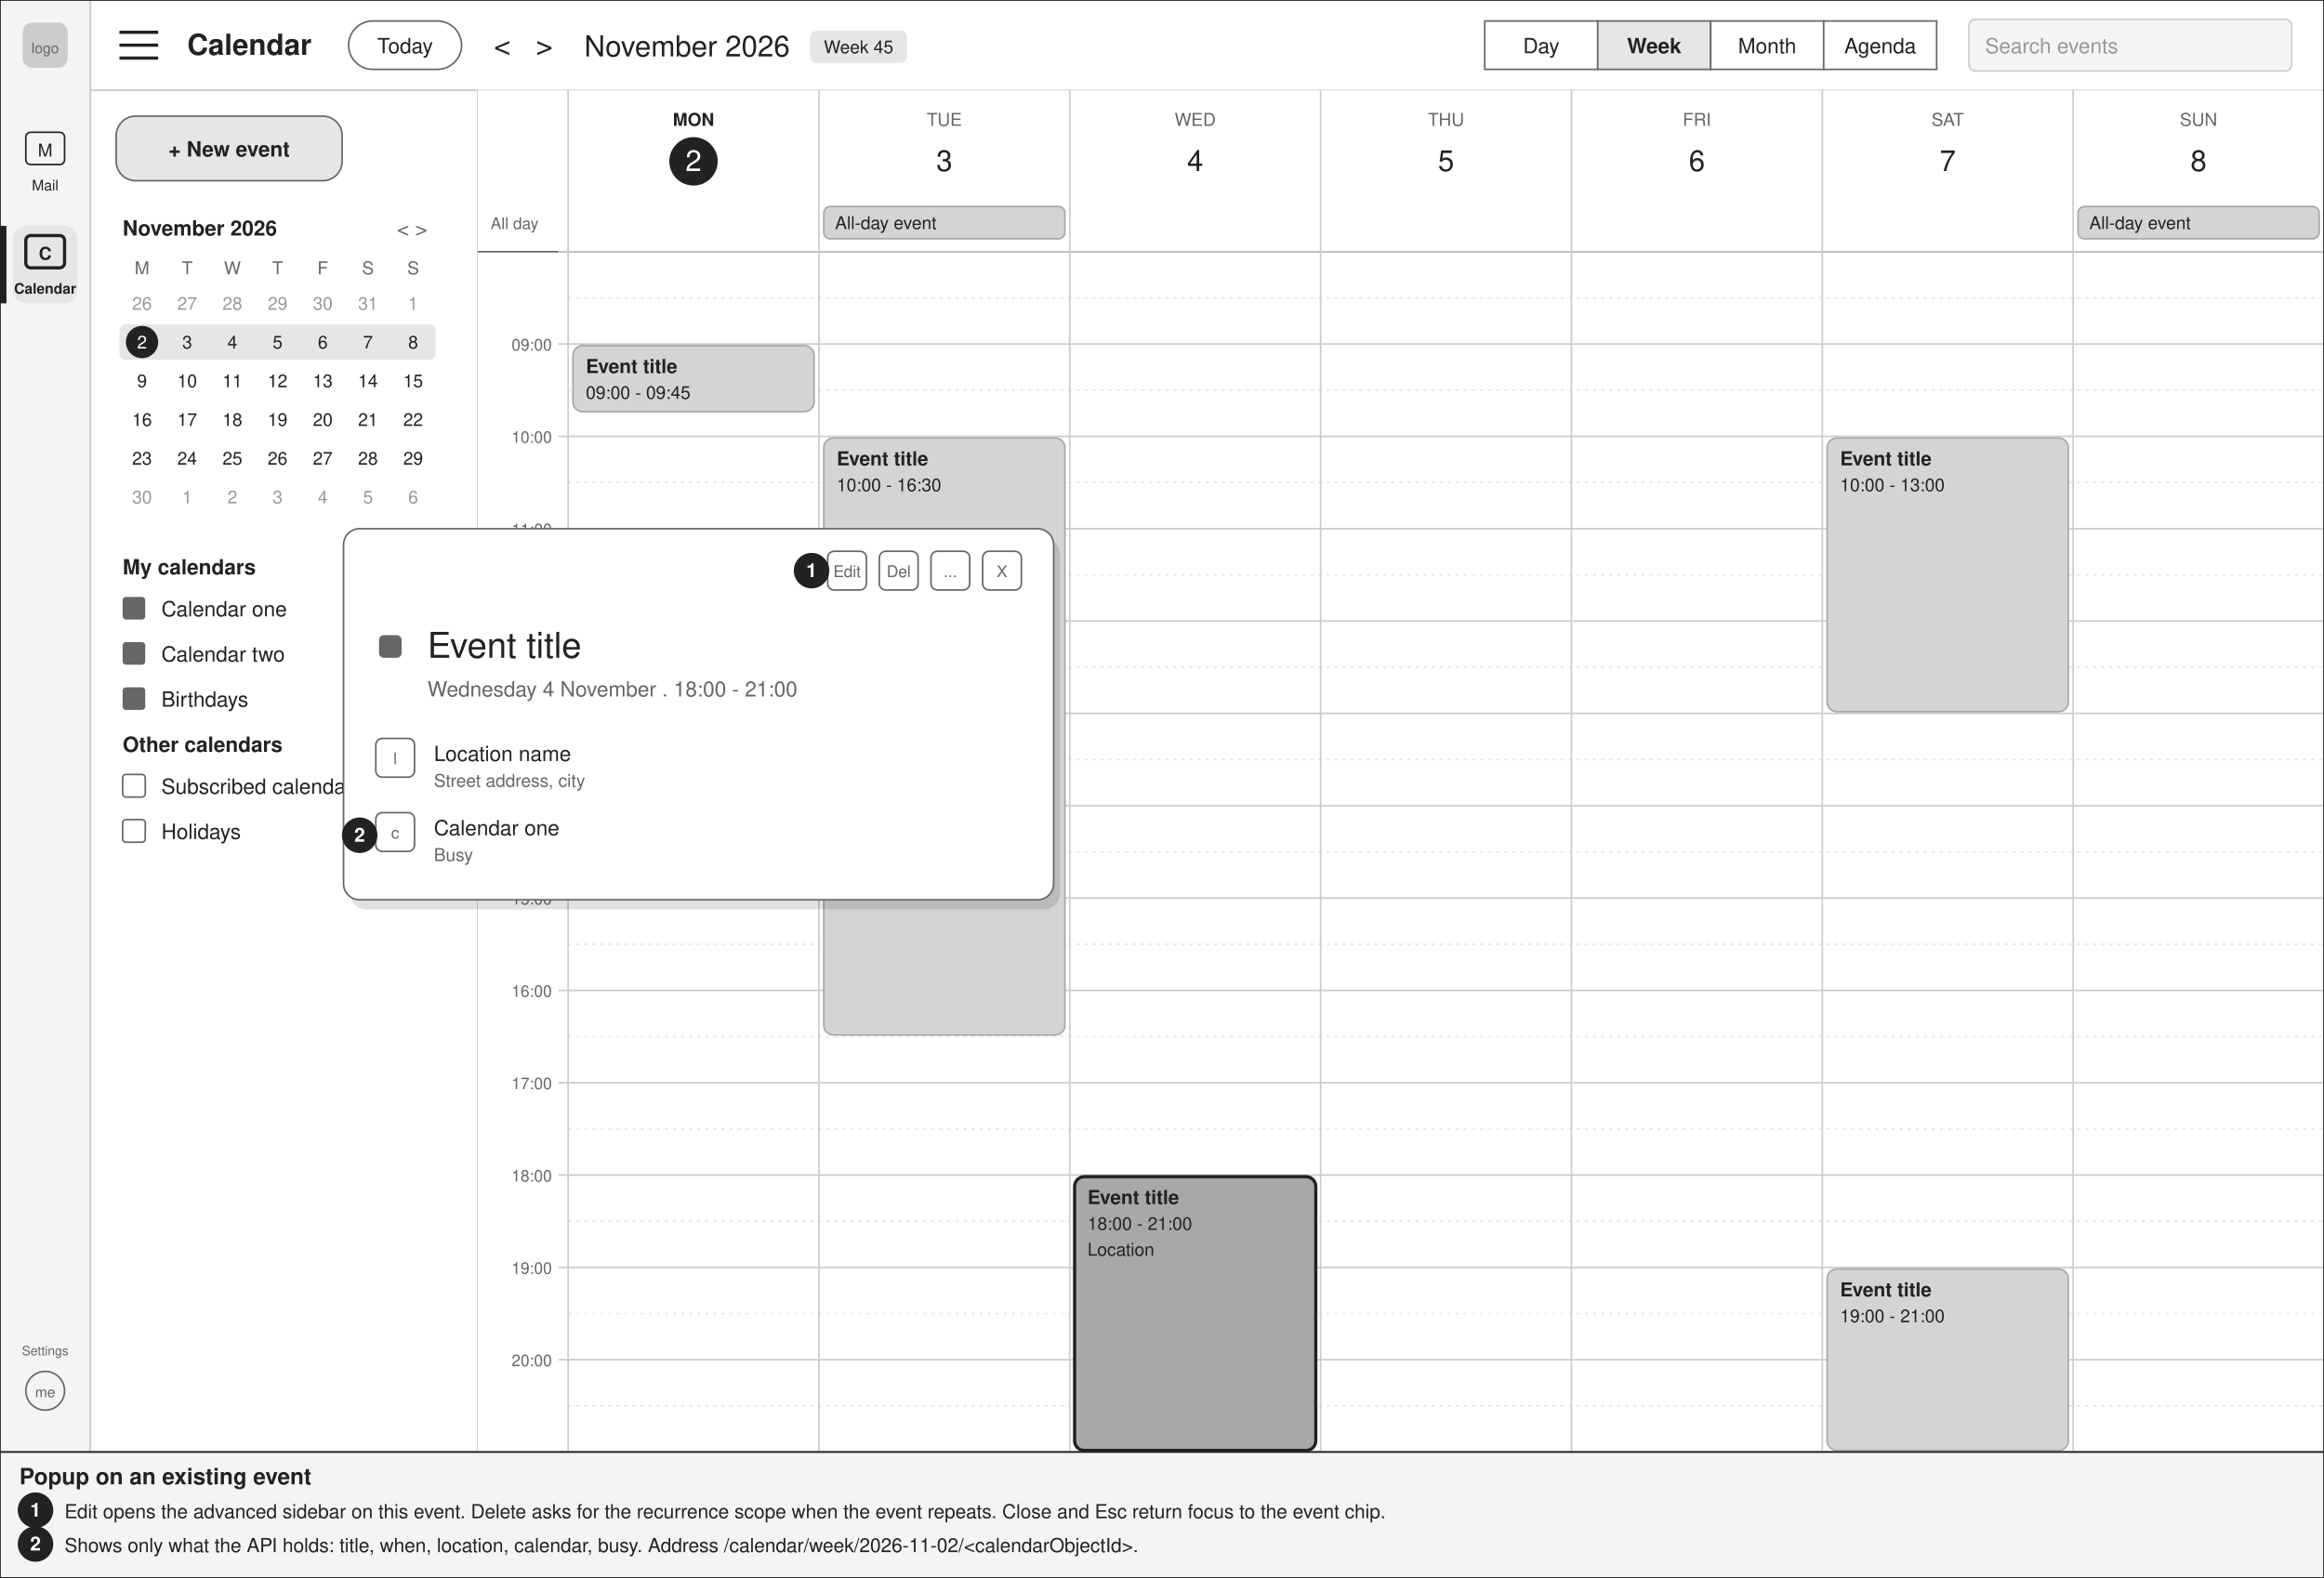
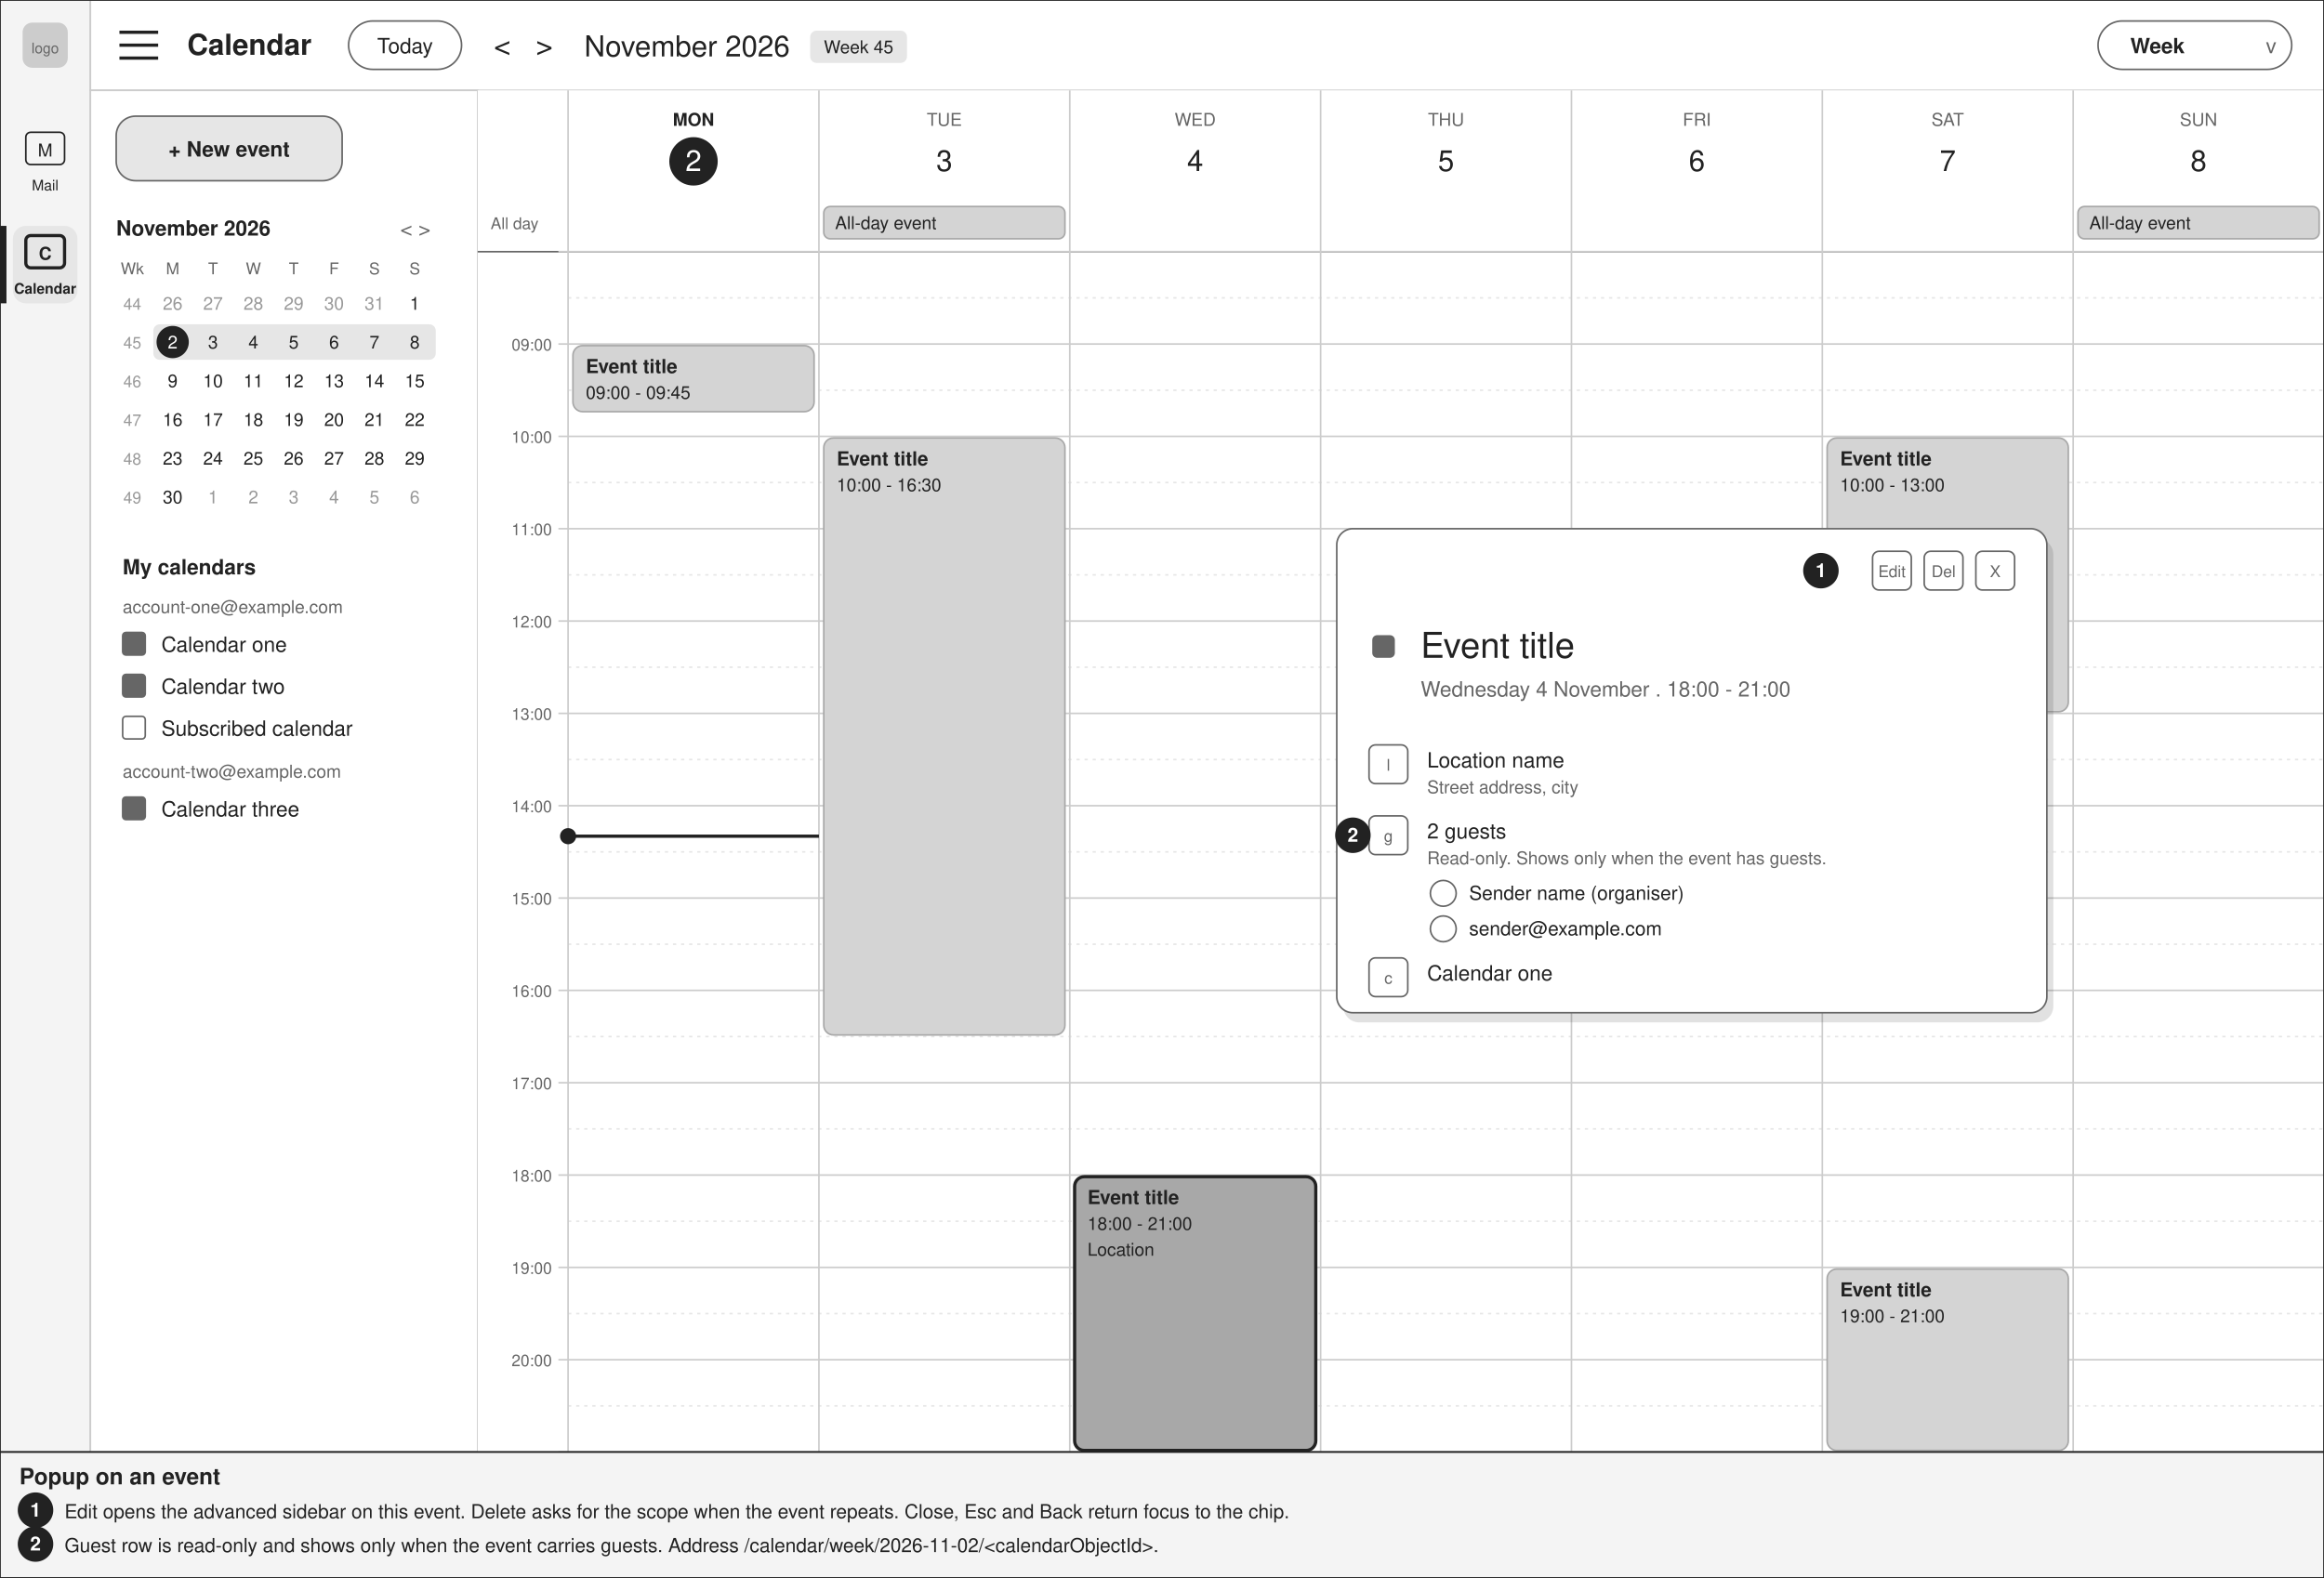
<svg xmlns="http://www.w3.org/2000/svg" width="1440" height="978" viewBox="0 0 1440 978">
  <rect width="1440" height="978" fill="#fff" />
  <rect x="0" y="0" width="56" height="900" rx="0" fill="#f4f4f4" stroke="#ccc" stroke-width="1" />
  <rect x="14" y="14" width="28" height="28" rx="6" fill="#ccc" stroke="none" stroke-width="1" />
  <text x="28" y="33" font-family="Helvetica, Arial, sans-serif" font-size="9" fill="#666" text-anchor="middle">logo</text>
  <rect x="16" y="82" width="24" height="20" rx="3" fill="none" stroke="#222" stroke-width="1" />
  <text x="28" y="97" font-family="Helvetica, Arial, sans-serif" font-size="11" fill="#222" text-anchor="middle">M</text>
  <text x="28" y="118" font-family="Helvetica, Arial, sans-serif" font-size="9" fill="#222" text-anchor="middle">Mail</text>
  <rect x="0" y="140" width="4" height="48" rx="0" fill="#222" stroke="none" stroke-width="1" />
  <rect x="8" y="140" width="40" height="48" rx="8" fill="#e6e6e6" stroke="none" stroke-width="1" />
  <rect x="16" y="146" width="24" height="20" rx="3" fill="none" stroke="#222" stroke-width="2" />
  <text x="28" y="161" font-family="Helvetica, Arial, sans-serif" font-size="11" fill="#222" font-weight="bold" text-anchor="middle">C</text>
  <text x="28" y="182" font-family="Helvetica, Arial, sans-serif" font-size="9" fill="#222" font-weight="bold" text-anchor="middle">Calendar</text>
-   <rect x="16" y="850" width="24" height="24" rx="12" fill="none" stroke="#666" stroke-width="1" />
-   <text x="28" y="866" font-family="Helvetica, Arial, sans-serif" font-size="9" fill="#666" text-anchor="middle">me</text>
-   <text x="28" y="840" font-family="Helvetica, Arial, sans-serif" font-size="8" fill="#666" text-anchor="middle">Settings</text>
  <rect x="56" y="0" width="1384" height="56" rx="0" fill="#fff" stroke="#ccc" stroke-width="1" />
  <line x1="74" y1="20" x2="98" y2="20" stroke="#222" stroke-width="2" />
  <line x1="74" y1="28" x2="98" y2="28" stroke="#222" stroke-width="2" />
  <line x1="74" y1="36" x2="98" y2="36" stroke="#222" stroke-width="2" />
  <text x="116" y="34" font-family="Helvetica, Arial, sans-serif" font-size="18" fill="#222" font-weight="bold">Calendar</text>
  <rect x="216" y="13" width="70" height="30" rx="15" fill="#fff" stroke="#666" stroke-width="1" />
  <text x="251" y="33" font-family="Helvetica, Arial, sans-serif" font-size="13" fill="#222" text-anchor="middle">Today</text>
  <text x="306" y="34" font-family="Helvetica, Arial, sans-serif" font-size="18" fill="#222">&lt;</text>
  <text x="332" y="34" font-family="Helvetica, Arial, sans-serif" font-size="18" fill="#222">&gt;</text>
  <text x="362" y="35" font-family="Helvetica, Arial, sans-serif" font-size="18" fill="#222">November 2026</text>
  <rect x="502" y="19" width="60" height="20" rx="4" fill="#e6e6e6" stroke="none" stroke-width="1" />
  <text x="532" y="33" font-family="Helvetica, Arial, sans-serif" font-size="11" fill="#222" text-anchor="middle">Week 45</text>
-   <rect x="920" y="13" width="70" height="30" rx="0" fill="#fff" stroke="#666" stroke-width="1" />
-   <text x="955" y="33" font-family="Helvetica, Arial, sans-serif" font-size="13" fill="#222" text-anchor="middle">Day</text>
-   <rect x="990" y="13" width="70" height="30" rx="0" fill="#e6e6e6" stroke="#666" stroke-width="1" />
-   <text x="1025" y="33" font-family="Helvetica, Arial, sans-serif" font-size="13" fill="#222" font-weight="bold" text-anchor="middle">Week</text>
-   <rect x="1060" y="13" width="70" height="30" rx="0" fill="#fff" stroke="#666" stroke-width="1" />
-   <text x="1095" y="33" font-family="Helvetica, Arial, sans-serif" font-size="13" fill="#222" text-anchor="middle">Month</text>
-   <rect x="1130" y="13" width="70" height="30" rx="0" fill="#fff" stroke="#666" stroke-width="1" />
-   <text x="1165" y="33" font-family="Helvetica, Arial, sans-serif" font-size="13" fill="#222" text-anchor="middle">Agenda</text>
-   <rect x="1220" y="12" width="200" height="32" rx="4" fill="#f4f4f4" stroke="#ccc" stroke-width="1" />
-   <text x="1230" y="33" font-family="Helvetica, Arial, sans-serif" font-size="13" fill="#999">Search events</text>
+   <rect x="1300" y="13" width="120" height="30" rx="15" fill="none" stroke="#666" stroke-width="1" />
+   <text x="1320" y="33" font-family="Helvetica, Arial, sans-serif" font-size="13" fill="#222" font-weight="bold">Week</text>
+   <text x="1404" y="33" font-family="Helvetica, Arial, sans-serif" font-size="13" fill="#666">v</text>
  <rect x="56" y="56" width="240" height="844" rx="0" fill="#fff" stroke="#ccc" stroke-width="1" />
  <rect x="72" y="72" width="140" height="40" rx="12" fill="#e6e6e6" stroke="#666" stroke-width="1" />
  <text x="142" y="97" font-family="Helvetica, Arial, sans-serif" font-size="13" fill="#222" font-weight="bold" text-anchor="middle">+  New event</text>
-   <text x="76" y="146" font-family="Helvetica, Arial, sans-serif" font-size="13" fill="#222" font-weight="bold">November 2026</text>
-   <text x="246" y="146" font-family="Helvetica, Arial, sans-serif" font-size="13" fill="#666">&lt;  &gt;</text>
-   <text x="88" y="170" font-family="Helvetica, Arial, sans-serif" font-size="11" fill="#666" text-anchor="middle">M</text>
-   <text x="116" y="170" font-family="Helvetica, Arial, sans-serif" font-size="11" fill="#666" text-anchor="middle">T</text>
-   <text x="144" y="170" font-family="Helvetica, Arial, sans-serif" font-size="11" fill="#666" text-anchor="middle">W</text>
-   <text x="172" y="170" font-family="Helvetica, Arial, sans-serif" font-size="11" fill="#666" text-anchor="middle">T</text>
-   <text x="200" y="170" font-family="Helvetica, Arial, sans-serif" font-size="11" fill="#666" text-anchor="middle">F</text>
-   <text x="228" y="170" font-family="Helvetica, Arial, sans-serif" font-size="11" fill="#666" text-anchor="middle">S</text>
-   <text x="256" y="170" font-family="Helvetica, Arial, sans-serif" font-size="11" fill="#666" text-anchor="middle">S</text>
-   <rect x="74" y="201" width="196" height="22" rx="4" fill="#e6e6e6" stroke="none" stroke-width="1" />
-   <text x="88" y="192" font-family="Helvetica, Arial, sans-serif" font-size="11" fill="#999" text-anchor="middle">26</text>
-   <text x="116" y="192" font-family="Helvetica, Arial, sans-serif" font-size="11" fill="#999" text-anchor="middle">27</text>
-   <text x="144" y="192" font-family="Helvetica, Arial, sans-serif" font-size="11" fill="#999" text-anchor="middle">28</text>
-   <text x="172" y="192" font-family="Helvetica, Arial, sans-serif" font-size="11" fill="#999" text-anchor="middle">29</text>
-   <text x="200" y="192" font-family="Helvetica, Arial, sans-serif" font-size="11" fill="#999" text-anchor="middle">30</text>
-   <text x="228" y="192" font-family="Helvetica, Arial, sans-serif" font-size="11" fill="#999" text-anchor="middle">31</text>
-   <text x="256" y="192" font-family="Helvetica, Arial, sans-serif" font-size="11" fill="#999" text-anchor="middle">1</text>
-   <circle cx="88" cy="212" r="10" fill="#222" stroke="none" stroke-width="1" />
-   <text x="88" y="216" font-family="Helvetica, Arial, sans-serif" font-size="11" fill="#fff" text-anchor="middle">2</text>
-   <text x="116" y="216" font-family="Helvetica, Arial, sans-serif" font-size="11" fill="#222" text-anchor="middle">3</text>
-   <text x="144" y="216" font-family="Helvetica, Arial, sans-serif" font-size="11" fill="#222" text-anchor="middle">4</text>
-   <text x="172" y="216" font-family="Helvetica, Arial, sans-serif" font-size="11" fill="#222" text-anchor="middle">5</text>
-   <text x="200" y="216" font-family="Helvetica, Arial, sans-serif" font-size="11" fill="#222" text-anchor="middle">6</text>
-   <text x="228" y="216" font-family="Helvetica, Arial, sans-serif" font-size="11" fill="#222" text-anchor="middle">7</text>
-   <text x="256" y="216" font-family="Helvetica, Arial, sans-serif" font-size="11" fill="#222" text-anchor="middle">8</text>
-   <text x="88" y="240" font-family="Helvetica, Arial, sans-serif" font-size="11" fill="#222" text-anchor="middle">9</text>
-   <text x="116" y="240" font-family="Helvetica, Arial, sans-serif" font-size="11" fill="#222" text-anchor="middle">10</text>
-   <text x="144" y="240" font-family="Helvetica, Arial, sans-serif" font-size="11" fill="#222" text-anchor="middle">11</text>
-   <text x="172" y="240" font-family="Helvetica, Arial, sans-serif" font-size="11" fill="#222" text-anchor="middle">12</text>
-   <text x="200" y="240" font-family="Helvetica, Arial, sans-serif" font-size="11" fill="#222" text-anchor="middle">13</text>
-   <text x="228" y="240" font-family="Helvetica, Arial, sans-serif" font-size="11" fill="#222" text-anchor="middle">14</text>
-   <text x="256" y="240" font-family="Helvetica, Arial, sans-serif" font-size="11" fill="#222" text-anchor="middle">15</text>
-   <text x="88" y="264" font-family="Helvetica, Arial, sans-serif" font-size="11" fill="#222" text-anchor="middle">16</text>
-   <text x="116" y="264" font-family="Helvetica, Arial, sans-serif" font-size="11" fill="#222" text-anchor="middle">17</text>
-   <text x="144" y="264" font-family="Helvetica, Arial, sans-serif" font-size="11" fill="#222" text-anchor="middle">18</text>
-   <text x="172" y="264" font-family="Helvetica, Arial, sans-serif" font-size="11" fill="#222" text-anchor="middle">19</text>
-   <text x="200" y="264" font-family="Helvetica, Arial, sans-serif" font-size="11" fill="#222" text-anchor="middle">20</text>
-   <text x="228" y="264" font-family="Helvetica, Arial, sans-serif" font-size="11" fill="#222" text-anchor="middle">21</text>
-   <text x="256" y="264" font-family="Helvetica, Arial, sans-serif" font-size="11" fill="#222" text-anchor="middle">22</text>
-   <text x="88" y="288" font-family="Helvetica, Arial, sans-serif" font-size="11" fill="#222" text-anchor="middle">23</text>
-   <text x="116" y="288" font-family="Helvetica, Arial, sans-serif" font-size="11" fill="#222" text-anchor="middle">24</text>
-   <text x="144" y="288" font-family="Helvetica, Arial, sans-serif" font-size="11" fill="#222" text-anchor="middle">25</text>
-   <text x="172" y="288" font-family="Helvetica, Arial, sans-serif" font-size="11" fill="#222" text-anchor="middle">26</text>
-   <text x="200" y="288" font-family="Helvetica, Arial, sans-serif" font-size="11" fill="#222" text-anchor="middle">27</text>
-   <text x="228" y="288" font-family="Helvetica, Arial, sans-serif" font-size="11" fill="#222" text-anchor="middle">28</text>
-   <text x="256" y="288" font-family="Helvetica, Arial, sans-serif" font-size="11" fill="#222" text-anchor="middle">29</text>
-   <text x="88" y="312" font-family="Helvetica, Arial, sans-serif" font-size="11" fill="#999" text-anchor="middle">30</text>
-   <text x="116" y="312" font-family="Helvetica, Arial, sans-serif" font-size="11" fill="#999" text-anchor="middle">1</text>
-   <text x="144" y="312" font-family="Helvetica, Arial, sans-serif" font-size="11" fill="#999" text-anchor="middle">2</text>
-   <text x="172" y="312" font-family="Helvetica, Arial, sans-serif" font-size="11" fill="#999" text-anchor="middle">3</text>
-   <text x="200" y="312" font-family="Helvetica, Arial, sans-serif" font-size="11" fill="#999" text-anchor="middle">4</text>
-   <text x="228" y="312" font-family="Helvetica, Arial, sans-serif" font-size="11" fill="#999" text-anchor="middle">5</text>
-   <text x="256" y="312" font-family="Helvetica, Arial, sans-serif" font-size="11" fill="#999" text-anchor="middle">6</text>
+   <text x="72" y="146" font-family="Helvetica, Arial, sans-serif" font-size="13" fill="#222" font-weight="bold">November 2026</text>
+   <text x="248" y="146" font-family="Helvetica, Arial, sans-serif" font-size="13" fill="#666">&lt;  &gt;</text>
+   <text x="82" y="170" font-family="Helvetica, Arial, sans-serif" font-size="10" fill="#666" text-anchor="middle">Wk</text>
+   <text x="107" y="170" font-family="Helvetica, Arial, sans-serif" font-size="10" fill="#666" text-anchor="middle">M</text>
+   <text x="132" y="170" font-family="Helvetica, Arial, sans-serif" font-size="10" fill="#666" text-anchor="middle">T</text>
+   <text x="157" y="170" font-family="Helvetica, Arial, sans-serif" font-size="10" fill="#666" text-anchor="middle">W</text>
+   <text x="182" y="170" font-family="Helvetica, Arial, sans-serif" font-size="10" fill="#666" text-anchor="middle">T</text>
+   <text x="207" y="170" font-family="Helvetica, Arial, sans-serif" font-size="10" fill="#666" text-anchor="middle">F</text>
+   <text x="232" y="170" font-family="Helvetica, Arial, sans-serif" font-size="10" fill="#666" text-anchor="middle">S</text>
+   <text x="257" y="170" font-family="Helvetica, Arial, sans-serif" font-size="10" fill="#666" text-anchor="middle">S</text>
+   <rect x="95" y="201" width="175" height="22" rx="4" fill="#e6e6e6" stroke="none" stroke-width="1" />
+   <text x="82" y="192" font-family="Helvetica, Arial, sans-serif" font-size="10" fill="#999" text-anchor="middle">44</text>
+   <text x="107" y="192" font-family="Helvetica, Arial, sans-serif" font-size="11" fill="#999" text-anchor="middle">26</text>
+   <text x="132" y="192" font-family="Helvetica, Arial, sans-serif" font-size="11" fill="#999" text-anchor="middle">27</text>
+   <text x="157" y="192" font-family="Helvetica, Arial, sans-serif" font-size="11" fill="#999" text-anchor="middle">28</text>
+   <text x="182" y="192" font-family="Helvetica, Arial, sans-serif" font-size="11" fill="#999" text-anchor="middle">29</text>
+   <text x="207" y="192" font-family="Helvetica, Arial, sans-serif" font-size="11" fill="#999" text-anchor="middle">30</text>
+   <text x="232" y="192" font-family="Helvetica, Arial, sans-serif" font-size="11" fill="#999" text-anchor="middle">31</text>
+   <text x="257" y="192" font-family="Helvetica, Arial, sans-serif" font-size="11" fill="#222" text-anchor="middle">1</text>
+   <text x="82" y="216" font-family="Helvetica, Arial, sans-serif" font-size="10" fill="#999" text-anchor="middle">45</text>
+   <circle cx="107" cy="212" r="10" fill="#222" stroke="none" stroke-width="1" />
+   <text x="107" y="216" font-family="Helvetica, Arial, sans-serif" font-size="11" fill="#fff" text-anchor="middle">2</text>
+   <text x="132" y="216" font-family="Helvetica, Arial, sans-serif" font-size="11" fill="#222" text-anchor="middle">3</text>
+   <text x="157" y="216" font-family="Helvetica, Arial, sans-serif" font-size="11" fill="#222" text-anchor="middle">4</text>
+   <text x="182" y="216" font-family="Helvetica, Arial, sans-serif" font-size="11" fill="#222" text-anchor="middle">5</text>
+   <text x="207" y="216" font-family="Helvetica, Arial, sans-serif" font-size="11" fill="#222" text-anchor="middle">6</text>
+   <text x="232" y="216" font-family="Helvetica, Arial, sans-serif" font-size="11" fill="#222" text-anchor="middle">7</text>
+   <text x="257" y="216" font-family="Helvetica, Arial, sans-serif" font-size="11" fill="#222" text-anchor="middle">8</text>
+   <text x="82" y="240" font-family="Helvetica, Arial, sans-serif" font-size="10" fill="#999" text-anchor="middle">46</text>
+   <text x="107" y="240" font-family="Helvetica, Arial, sans-serif" font-size="11" fill="#222" text-anchor="middle">9</text>
+   <text x="132" y="240" font-family="Helvetica, Arial, sans-serif" font-size="11" fill="#222" text-anchor="middle">10</text>
+   <text x="157" y="240" font-family="Helvetica, Arial, sans-serif" font-size="11" fill="#222" text-anchor="middle">11</text>
+   <text x="182" y="240" font-family="Helvetica, Arial, sans-serif" font-size="11" fill="#222" text-anchor="middle">12</text>
+   <text x="207" y="240" font-family="Helvetica, Arial, sans-serif" font-size="11" fill="#222" text-anchor="middle">13</text>
+   <text x="232" y="240" font-family="Helvetica, Arial, sans-serif" font-size="11" fill="#222" text-anchor="middle">14</text>
+   <text x="257" y="240" font-family="Helvetica, Arial, sans-serif" font-size="11" fill="#222" text-anchor="middle">15</text>
+   <text x="82" y="264" font-family="Helvetica, Arial, sans-serif" font-size="10" fill="#999" text-anchor="middle">47</text>
+   <text x="107" y="264" font-family="Helvetica, Arial, sans-serif" font-size="11" fill="#222" text-anchor="middle">16</text>
+   <text x="132" y="264" font-family="Helvetica, Arial, sans-serif" font-size="11" fill="#222" text-anchor="middle">17</text>
+   <text x="157" y="264" font-family="Helvetica, Arial, sans-serif" font-size="11" fill="#222" text-anchor="middle">18</text>
+   <text x="182" y="264" font-family="Helvetica, Arial, sans-serif" font-size="11" fill="#222" text-anchor="middle">19</text>
+   <text x="207" y="264" font-family="Helvetica, Arial, sans-serif" font-size="11" fill="#222" text-anchor="middle">20</text>
+   <text x="232" y="264" font-family="Helvetica, Arial, sans-serif" font-size="11" fill="#222" text-anchor="middle">21</text>
+   <text x="257" y="264" font-family="Helvetica, Arial, sans-serif" font-size="11" fill="#222" text-anchor="middle">22</text>
+   <text x="82" y="288" font-family="Helvetica, Arial, sans-serif" font-size="10" fill="#999" text-anchor="middle">48</text>
+   <text x="107" y="288" font-family="Helvetica, Arial, sans-serif" font-size="11" fill="#222" text-anchor="middle">23</text>
+   <text x="132" y="288" font-family="Helvetica, Arial, sans-serif" font-size="11" fill="#222" text-anchor="middle">24</text>
+   <text x="157" y="288" font-family="Helvetica, Arial, sans-serif" font-size="11" fill="#222" text-anchor="middle">25</text>
+   <text x="182" y="288" font-family="Helvetica, Arial, sans-serif" font-size="11" fill="#222" text-anchor="middle">26</text>
+   <text x="207" y="288" font-family="Helvetica, Arial, sans-serif" font-size="11" fill="#222" text-anchor="middle">27</text>
+   <text x="232" y="288" font-family="Helvetica, Arial, sans-serif" font-size="11" fill="#222" text-anchor="middle">28</text>
+   <text x="257" y="288" font-family="Helvetica, Arial, sans-serif" font-size="11" fill="#222" text-anchor="middle">29</text>
+   <text x="82" y="312" font-family="Helvetica, Arial, sans-serif" font-size="10" fill="#999" text-anchor="middle">49</text>
+   <text x="107" y="312" font-family="Helvetica, Arial, sans-serif" font-size="11" fill="#222" text-anchor="middle">30</text>
+   <text x="132" y="312" font-family="Helvetica, Arial, sans-serif" font-size="11" fill="#999" text-anchor="middle">1</text>
+   <text x="157" y="312" font-family="Helvetica, Arial, sans-serif" font-size="11" fill="#999" text-anchor="middle">2</text>
+   <text x="182" y="312" font-family="Helvetica, Arial, sans-serif" font-size="11" fill="#999" text-anchor="middle">3</text>
+   <text x="207" y="312" font-family="Helvetica, Arial, sans-serif" font-size="11" fill="#999" text-anchor="middle">4</text>
+   <text x="232" y="312" font-family="Helvetica, Arial, sans-serif" font-size="11" fill="#999" text-anchor="middle">5</text>
+   <text x="257" y="312" font-family="Helvetica, Arial, sans-serif" font-size="11" fill="#999" text-anchor="middle">6</text>
  <text x="76" y="356" font-family="Helvetica, Arial, sans-serif" font-size="13" fill="#222" font-weight="bold">My calendars</text>
-   <text x="266" y="356" font-family="Helvetica, Arial, sans-serif" font-size="13" fill="#666">^</text>
-   <rect x="76" y="370" width="14" height="14" rx="2" fill="#666" stroke="none" stroke-width="1" />
-   <text x="100" y="382" font-family="Helvetica, Arial, sans-serif" font-size="13" fill="#222">Calendar one</text>
-   <rect x="76" y="398" width="14" height="14" rx="2" fill="#666" stroke="none" stroke-width="1" />
-   <text x="100" y="410" font-family="Helvetica, Arial, sans-serif" font-size="13" fill="#222">Calendar two</text>
-   <rect x="76" y="426" width="14" height="14" rx="2" fill="#666" stroke="none" stroke-width="1" />
-   <text x="100" y="438" font-family="Helvetica, Arial, sans-serif" font-size="13" fill="#222">Birthdays</text>
-   <text x="76" y="466" font-family="Helvetica, Arial, sans-serif" font-size="13" fill="#222" font-weight="bold">Other calendars</text>
-   <text x="246" y="466" font-family="Helvetica, Arial, sans-serif" font-size="13" fill="#666">+  ^</text>
-   <rect x="76" y="480" width="14" height="14" rx="2" fill="none" stroke="#666" stroke-width="1" />
-   <text x="100" y="492" font-family="Helvetica, Arial, sans-serif" font-size="13" fill="#222">Subscribed calendar</text>
-   <rect x="76" y="508" width="14" height="14" rx="2" fill="none" stroke="#666" stroke-width="1" />
-   <text x="100" y="520" font-family="Helvetica, Arial, sans-serif" font-size="13" fill="#222">Holidays</text>
+   <text x="76" y="380" font-family="Helvetica, Arial, sans-serif" font-size="11" fill="#666">account-one@example.com</text>
+   <rect x="76" y="392" width="14" height="14" rx="2" fill="#666" stroke="#666" stroke-width="1" />
+   <text x="100" y="404" font-family="Helvetica, Arial, sans-serif" font-size="13" fill="#222">Calendar one</text>
+   <rect x="76" y="418" width="14" height="14" rx="2" fill="#666" stroke="#666" stroke-width="1" />
+   <text x="100" y="430" font-family="Helvetica, Arial, sans-serif" font-size="13" fill="#222">Calendar two</text>
+   <rect x="76" y="444" width="14" height="14" rx="2" fill="none" stroke="#666" stroke-width="1" />
+   <text x="100" y="456" font-family="Helvetica, Arial, sans-serif" font-size="13" fill="#222">Subscribed calendar</text>
+   <text x="76" y="482" font-family="Helvetica, Arial, sans-serif" font-size="11" fill="#666">account-two@example.com</text>
+   <rect x="76" y="494" width="14" height="14" rx="2" fill="#666" stroke="#666" stroke-width="1" />
+   <text x="100" y="506" font-family="Helvetica, Arial, sans-serif" font-size="13" fill="#222">Calendar three</text>
  <rect x="296" y="56" width="1144" height="844" rx="0" fill="#fff" stroke="none" stroke-width="1" />
  <text x="429.714" y="78" font-family="Helvetica, Arial, sans-serif" font-size="11" fill="#222" font-weight="bold" text-anchor="middle">MON</text>
  <circle cx="429.714" cy="100" r="15" fill="#222" stroke="none" stroke-width="1" />
  <text x="429.714" y="106" font-family="Helvetica, Arial, sans-serif" font-size="18" fill="#fff" text-anchor="middle">2</text>
  <text x="585.143" y="78" font-family="Helvetica, Arial, sans-serif" font-size="11" fill="#666" text-anchor="middle">TUE</text>
  <text x="585.143" y="106" font-family="Helvetica, Arial, sans-serif" font-size="18" fill="#222" text-anchor="middle">3</text>
  <text x="740.571" y="78" font-family="Helvetica, Arial, sans-serif" font-size="11" fill="#666" text-anchor="middle">WED</text>
  <text x="740.571" y="106" font-family="Helvetica, Arial, sans-serif" font-size="18" fill="#222" text-anchor="middle">4</text>
  <text x="896" y="78" font-family="Helvetica, Arial, sans-serif" font-size="11" fill="#666" text-anchor="middle">THU</text>
  <text x="896" y="106" font-family="Helvetica, Arial, sans-serif" font-size="18" fill="#222" text-anchor="middle">5</text>
  <text x="1051.429" y="78" font-family="Helvetica, Arial, sans-serif" font-size="11" fill="#666" text-anchor="middle">FRI</text>
  <text x="1051.429" y="106" font-family="Helvetica, Arial, sans-serif" font-size="18" fill="#222" text-anchor="middle">6</text>
  <text x="1206.857" y="78" font-family="Helvetica, Arial, sans-serif" font-size="11" fill="#666" text-anchor="middle">SAT</text>
  <text x="1206.857" y="106" font-family="Helvetica, Arial, sans-serif" font-size="18" fill="#222" text-anchor="middle">7</text>
  <text x="1362.286" y="78" font-family="Helvetica, Arial, sans-serif" font-size="11" fill="#666" text-anchor="middle">SUN</text>
  <text x="1362.286" y="106" font-family="Helvetica, Arial, sans-serif" font-size="18" fill="#222" text-anchor="middle">8</text>
  <text x="304" y="142" font-family="Helvetica, Arial, sans-serif" font-size="10" fill="#666">All day</text>
+   <rect x="510.429" y="128" width="149.429" height="20" rx="4" fill="#d4d4d4" stroke="#a8a8a8" stroke-width="1" />
+   <text x="517.429" y="142" font-family="Helvetica, Arial, sans-serif" font-size="11" fill="#222">All-day event</text>
  <rect x="1287.571" y="128" width="149.429" height="20" rx="4" fill="#d4d4d4" stroke="#a8a8a8" stroke-width="1" />
  <text x="1294.571" y="142" font-family="Helvetica, Arial, sans-serif" font-size="11" fill="#222">All-day event</text>
-   <rect x="510.429" y="128" width="149.429" height="20" rx="4" fill="#d4d4d4" stroke="#a8a8a8" stroke-width="1" />
-   <text x="517.429" y="142" font-family="Helvetica, Arial, sans-serif" font-size="11" fill="#222">All-day event</text>
  <line x1="296" y1="156" x2="1440" y2="156" stroke="#666" stroke-width="1" />
  <line x1="346" y1="156" x2="1440" y2="156" stroke="#ccc" stroke-width="1" />
  <line x1="352" y1="184.615" x2="1440" y2="184.615" stroke="#e6e6e6" stroke-width="1" stroke-dasharray="2 3" />
  <line x1="346" y1="213.231" x2="1440" y2="213.231" stroke="#ccc" stroke-width="1" />
  <text x="342" y="217.231" font-family="Helvetica, Arial, sans-serif" font-size="10" fill="#666" text-anchor="end">09:00</text>
  <line x1="352" y1="241.846" x2="1440" y2="241.846" stroke="#e6e6e6" stroke-width="1" stroke-dasharray="2 3" />
  <line x1="346" y1="270.462" x2="1440" y2="270.462" stroke="#ccc" stroke-width="1" />
  <text x="342" y="274.462" font-family="Helvetica, Arial, sans-serif" font-size="10" fill="#666" text-anchor="end">10:00</text>
  <line x1="352" y1="299.077" x2="1440" y2="299.077" stroke="#e6e6e6" stroke-width="1" stroke-dasharray="2 3" />
  <line x1="346" y1="327.692" x2="1440" y2="327.692" stroke="#ccc" stroke-width="1" />
  <text x="342" y="331.692" font-family="Helvetica, Arial, sans-serif" font-size="10" fill="#666" text-anchor="end">11:00</text>
  <line x1="352" y1="356.308" x2="1440" y2="356.308" stroke="#e6e6e6" stroke-width="1" stroke-dasharray="2 3" />
  <line x1="346" y1="384.923" x2="1440" y2="384.923" stroke="#ccc" stroke-width="1" />
  <text x="342" y="388.923" font-family="Helvetica, Arial, sans-serif" font-size="10" fill="#666" text-anchor="end">12:00</text>
  <line x1="352" y1="413.538" x2="1440" y2="413.538" stroke="#e6e6e6" stroke-width="1" stroke-dasharray="2 3" />
  <line x1="346" y1="442.154" x2="1440" y2="442.154" stroke="#ccc" stroke-width="1" />
  <text x="342" y="446.154" font-family="Helvetica, Arial, sans-serif" font-size="10" fill="#666" text-anchor="end">13:00</text>
  <line x1="352" y1="470.769" x2="1440" y2="470.769" stroke="#e6e6e6" stroke-width="1" stroke-dasharray="2 3" />
  <line x1="346" y1="499.385" x2="1440" y2="499.385" stroke="#ccc" stroke-width="1" />
  <text x="342" y="503.385" font-family="Helvetica, Arial, sans-serif" font-size="10" fill="#666" text-anchor="end">14:00</text>
  <line x1="352" y1="528" x2="1440" y2="528" stroke="#e6e6e6" stroke-width="1" stroke-dasharray="2 3" />
  <line x1="346" y1="556.615" x2="1440" y2="556.615" stroke="#ccc" stroke-width="1" />
  <text x="342" y="560.615" font-family="Helvetica, Arial, sans-serif" font-size="10" fill="#666" text-anchor="end">15:00</text>
  <line x1="352" y1="585.231" x2="1440" y2="585.231" stroke="#e6e6e6" stroke-width="1" stroke-dasharray="2 3" />
  <line x1="346" y1="613.846" x2="1440" y2="613.846" stroke="#ccc" stroke-width="1" />
  <text x="342" y="617.846" font-family="Helvetica, Arial, sans-serif" font-size="10" fill="#666" text-anchor="end">16:00</text>
  <line x1="352" y1="642.462" x2="1440" y2="642.462" stroke="#e6e6e6" stroke-width="1" stroke-dasharray="2 3" />
  <line x1="346" y1="671.077" x2="1440" y2="671.077" stroke="#ccc" stroke-width="1" />
  <text x="342" y="675.077" font-family="Helvetica, Arial, sans-serif" font-size="10" fill="#666" text-anchor="end">17:00</text>
  <line x1="352" y1="699.692" x2="1440" y2="699.692" stroke="#e6e6e6" stroke-width="1" stroke-dasharray="2 3" />
  <line x1="346" y1="728.308" x2="1440" y2="728.308" stroke="#ccc" stroke-width="1" />
  <text x="342" y="732.308" font-family="Helvetica, Arial, sans-serif" font-size="10" fill="#666" text-anchor="end">18:00</text>
  <line x1="352" y1="756.923" x2="1440" y2="756.923" stroke="#e6e6e6" stroke-width="1" stroke-dasharray="2 3" />
  <line x1="346" y1="785.538" x2="1440" y2="785.538" stroke="#ccc" stroke-width="1" />
  <text x="342" y="789.538" font-family="Helvetica, Arial, sans-serif" font-size="10" fill="#666" text-anchor="end">19:00</text>
  <line x1="352" y1="814.154" x2="1440" y2="814.154" stroke="#e6e6e6" stroke-width="1" stroke-dasharray="2 3" />
  <line x1="346" y1="842.769" x2="1440" y2="842.769" stroke="#ccc" stroke-width="1" />
  <text x="342" y="846.769" font-family="Helvetica, Arial, sans-serif" font-size="10" fill="#666" text-anchor="end">20:00</text>
  <line x1="352" y1="871.385" x2="1440" y2="871.385" stroke="#e6e6e6" stroke-width="1" stroke-dasharray="2 3" />
  <line x1="346" y1="900" x2="1440" y2="900" stroke="#ccc" stroke-width="1" />
  <line x1="352" y1="928.615" x2="1440" y2="928.615" stroke="#e6e6e6" stroke-width="1" stroke-dasharray="2 3" />
  <line x1="352" y1="56" x2="352" y2="900" stroke="#ccc" stroke-width="1" />
  <line x1="507.429" y1="56" x2="507.429" y2="900" stroke="#ccc" stroke-width="1" />
  <line x1="662.857" y1="56" x2="662.857" y2="900" stroke="#ccc" stroke-width="1" />
  <line x1="818.286" y1="56" x2="818.286" y2="900" stroke="#ccc" stroke-width="1" />
  <line x1="973.714" y1="56" x2="973.714" y2="900" stroke="#ccc" stroke-width="1" />
  <line x1="1129.143" y1="56" x2="1129.143" y2="900" stroke="#ccc" stroke-width="1" />
  <line x1="1284.571" y1="56" x2="1284.571" y2="900" stroke="#ccc" stroke-width="1" />
  <line x1="1440" y1="56" x2="1440" y2="900" stroke="#ccc" stroke-width="1" />
  <circle cx="352" cy="518.271" r="5" fill="#222" stroke="none" stroke-width="1" />
  <line x1="352" y1="518.271" x2="507.429" y2="518.271" stroke="#222" stroke-width="2" />
  <rect x="510.429" y="271.462" width="149.429" height="370" rx="6" fill="#d4d4d4" stroke="#a8a8a8" stroke-width="1" />
  <text x="518.429" y="288.462" font-family="Helvetica, Arial, sans-serif" font-size="12" fill="#222" font-weight="bold">Event title</text>
  <text x="518.429" y="304.462" font-family="Helvetica, Arial, sans-serif" font-size="11" fill="#222">10:00 - 16:30</text>
-   <rect x="665.857" y="729.308" width="149.429" height="169.692" rx="6" fill="#d4d4d4" stroke="#a8a8a8" stroke-width="1" />
+   <rect x="665.857" y="729.308" width="149.429" height="169.692" rx="6" fill="#a8a8a8" stroke="#222" stroke-width="2" />
  <text x="673.857" y="746.308" font-family="Helvetica, Arial, sans-serif" font-size="12" fill="#222" font-weight="bold">Event title</text>
  <text x="673.857" y="762.308" font-family="Helvetica, Arial, sans-serif" font-size="11" fill="#222">18:00 - 21:00</text>
  <text x="673.857" y="778.308" font-family="Helvetica, Arial, sans-serif" font-size="11" fill="#222">Location</text>
  <rect x="1132.143" y="271.462" width="149.429" height="169.692" rx="6" fill="#d4d4d4" stroke="#a8a8a8" stroke-width="1" />
  <text x="1140.143" y="288.462" font-family="Helvetica, Arial, sans-serif" font-size="12" fill="#222" font-weight="bold">Event title</text>
  <text x="1140.143" y="304.462" font-family="Helvetica, Arial, sans-serif" font-size="11" fill="#222">10:00 - 13:00</text>
  <rect x="1132.143" y="786.538" width="149.429" height="112.462" rx="6" fill="#d4d4d4" stroke="#a8a8a8" stroke-width="1" />
  <text x="1140.143" y="803.538" font-family="Helvetica, Arial, sans-serif" font-size="12" fill="#222" font-weight="bold">Event title</text>
  <text x="1140.143" y="819.538" font-family="Helvetica, Arial, sans-serif" font-size="11" fill="#222">19:00 - 21:00</text>
  <rect x="355" y="214.231" width="149.429" height="40.923" rx="6" fill="#d4d4d4" stroke="#a8a8a8" stroke-width="1" />
  <text x="363" y="231.231" font-family="Helvetica, Arial, sans-serif" font-size="12" fill="#222" font-weight="bold">Event title</text>
  <text x="363" y="247.231" font-family="Helvetica, Arial, sans-serif" font-size="11" fill="#222">09:00 - 09:45</text>
-   <rect x="665.857" y="729.308" width="149.429" height="169.692" rx="6" fill="#a8a8a8" stroke="#222" stroke-width="2" />
-   <text x="673.857" y="746.308" font-family="Helvetica, Arial, sans-serif" font-size="12" fill="#222" font-weight="bold">Event title</text>
-   <text x="673.857" y="762.308" font-family="Helvetica, Arial, sans-serif" font-size="11" fill="#222">18:00 - 21:00</text>
-   <text x="673.857" y="778.308" font-family="Helvetica, Arial, sans-serif" font-size="11" fill="#222">Location</text>
-   <rect x="216.857" y="333.692" width="440" height="230" rx="10" fill="#000" stroke="none" stroke-width="1" fill-opacity="0.12" />
-   <rect x="212.857" y="327.692" width="440" height="230" rx="10" fill="#fff" stroke="#666" stroke-width="1" />
-   <rect x="512.857" y="341.692" width="24" height="24" rx="4" fill="none" stroke="#666" stroke-width="1" />
-   <text x="524.857" y="357.692" font-family="Helvetica, Arial, sans-serif" font-size="10" fill="#666" text-anchor="middle">Edit</text>
-   <rect x="544.857" y="341.692" width="24" height="24" rx="4" fill="none" stroke="#666" stroke-width="1" />
-   <text x="556.857" y="357.692" font-family="Helvetica, Arial, sans-serif" font-size="10" fill="#666" text-anchor="middle">Del</text>
-   <rect x="576.857" y="341.692" width="24" height="24" rx="4" fill="none" stroke="#666" stroke-width="1" />
-   <text x="588.857" y="357.692" font-family="Helvetica, Arial, sans-serif" font-size="10" fill="#666" text-anchor="middle">...</text>
-   <rect x="608.857" y="341.692" width="24" height="24" rx="4" fill="none" stroke="#666" stroke-width="1" />
-   <text x="620.857" y="357.692" font-family="Helvetica, Arial, sans-serif" font-size="10" fill="#666" text-anchor="middle">X</text>
-   <rect x="234.857" y="393.692" width="14" height="14" rx="3" fill="#666" stroke="none" stroke-width="1" />
-   <text x="264.857" y="407.692" font-family="Helvetica, Arial, sans-serif" font-size="22" fill="#222">Event title</text>
-   <text x="264.857" y="431.692" font-family="Helvetica, Arial, sans-serif" font-size="13" fill="#666">Wednesday 4 November  .  18:00 - 21:00</text>
-   <rect x="232.857" y="457.692" width="24" height="24" rx="4" fill="none" stroke="#666" stroke-width="1" />
-   <text x="244.857" y="473.692" font-family="Helvetica, Arial, sans-serif" font-size="10" fill="#666" text-anchor="middle">l</text>
-   <text x="268.857" y="471.692" font-family="Helvetica, Arial, sans-serif" font-size="13" fill="#222">Location name</text>
-   <text x="268.857" y="487.692" font-family="Helvetica, Arial, sans-serif" font-size="11" fill="#666">Street address, city</text>
-   <rect x="232.857" y="503.692" width="24" height="24" rx="4" fill="none" stroke="#666" stroke-width="1" />
-   <text x="244.857" y="519.692" font-family="Helvetica, Arial, sans-serif" font-size="10" fill="#666" text-anchor="middle">c</text>
-   <text x="268.857" y="517.692" font-family="Helvetica, Arial, sans-serif" font-size="13" fill="#222">Calendar one</text>
-   <text x="268.857" y="533.692" font-family="Helvetica, Arial, sans-serif" font-size="11" fill="#666">Busy</text>
-   <circle cx="502.857" cy="353.692" r="11" fill="#222" stroke="none" stroke-width="1" />
-   <text x="502.857" y="357.692" font-family="Helvetica, Arial, sans-serif" font-size="12" fill="#fff" font-weight="bold" text-anchor="middle">1</text>
-   <circle cx="222.857" cy="517.692" r="11" fill="#222" stroke="none" stroke-width="1" />
-   <text x="222.857" y="521.692" font-family="Helvetica, Arial, sans-serif" font-size="12" fill="#fff" font-weight="bold" text-anchor="middle">2</text>
+   <rect x="832.286" y="333.692" width="440" height="300" rx="10" fill="#000" stroke="none" stroke-width="1" fill-opacity="0.12" />
+   <rect x="828.286" y="327.692" width="440" height="300" rx="10" fill="#fff" stroke="#666" stroke-width="1" />
+   <rect x="1160.286" y="341.692" width="24" height="24" rx="4" fill="none" stroke="#666" stroke-width="1" />
+   <text x="1172.286" y="357.692" font-family="Helvetica, Arial, sans-serif" font-size="10" fill="#666" text-anchor="middle">Edit</text>
+   <rect x="1192.286" y="341.692" width="24" height="24" rx="4" fill="none" stroke="#666" stroke-width="1" />
+   <text x="1204.286" y="357.692" font-family="Helvetica, Arial, sans-serif" font-size="10" fill="#666" text-anchor="middle">Del</text>
+   <rect x="1224.286" y="341.692" width="24" height="24" rx="4" fill="none" stroke="#666" stroke-width="1" />
+   <text x="1236.286" y="357.692" font-family="Helvetica, Arial, sans-serif" font-size="10" fill="#666" text-anchor="middle">X</text>
+   <rect x="850.286" y="393.692" width="14" height="14" rx="3" fill="#666" stroke="none" stroke-width="1" />
+   <text x="880.286" y="407.692" font-family="Helvetica, Arial, sans-serif" font-size="22" fill="#222">Event title</text>
+   <text x="880.286" y="431.692" font-family="Helvetica, Arial, sans-serif" font-size="13" fill="#666">Wednesday 4 November  .  18:00 - 21:00</text>
+   <rect x="848.286" y="461.692" width="24" height="24" rx="4" fill="none" stroke="#666" stroke-width="1" />
+   <text x="860.286" y="477.692" font-family="Helvetica, Arial, sans-serif" font-size="10" fill="#666" text-anchor="middle">l</text>
+   <text x="884.286" y="475.692" font-family="Helvetica, Arial, sans-serif" font-size="13" fill="#222">Location name</text>
+   <text x="884.286" y="491.692" font-family="Helvetica, Arial, sans-serif" font-size="11" fill="#666">Street address, city</text>
+   <rect x="848.286" y="505.692" width="24" height="24" rx="4" fill="none" stroke="#666" stroke-width="1" />
+   <text x="860.286" y="521.692" font-family="Helvetica, Arial, sans-serif" font-size="10" fill="#666" text-anchor="middle">g</text>
+   <text x="884.286" y="519.692" font-family="Helvetica, Arial, sans-serif" font-size="13" fill="#222">2 guests</text>
+   <text x="884.286" y="535.692" font-family="Helvetica, Arial, sans-serif" font-size="11" fill="#666">Read-only. Shows only when the event has guests.</text>
+   <circle cx="894.286" cy="553.692" r="8" fill="none" stroke="#666" stroke-width="1" />
+   <text x="910.286" y="557.692" font-family="Helvetica, Arial, sans-serif" font-size="12" fill="#222">Sender name  (organiser)</text>
+   <circle cx="894.286" cy="575.692" r="8" fill="none" stroke="#666" stroke-width="1" />
+   <text x="910.286" y="579.692" font-family="Helvetica, Arial, sans-serif" font-size="12" fill="#222">sender@example.com</text>
+   <rect x="848.286" y="593.692" width="24" height="24" rx="4" fill="none" stroke="#666" stroke-width="1" />
+   <text x="860.286" y="609.692" font-family="Helvetica, Arial, sans-serif" font-size="10" fill="#666" text-anchor="middle">c</text>
+   <text x="884.286" y="607.692" font-family="Helvetica, Arial, sans-serif" font-size="13" fill="#222">Calendar one</text>
+   <circle cx="1128.286" cy="353.692" r="11" fill="#222" stroke="none" stroke-width="1" />
+   <text x="1128.286" y="357.692" font-family="Helvetica, Arial, sans-serif" font-size="12" fill="#fff" font-weight="bold" text-anchor="middle">1</text>
+   <circle cx="838.286" cy="517.692" r="11" fill="#222" stroke="none" stroke-width="1" />
+   <text x="838.286" y="521.692" font-family="Helvetica, Arial, sans-serif" font-size="12" fill="#fff" font-weight="bold" text-anchor="middle">2</text>
  <rect x="0" y="0" width="1440" height="900" rx="0" fill="none" stroke="#222" stroke-width="1" />
  <rect x="0" y="900" width="1440" height="78" rx="0" fill="#f4f4f4" stroke="#222" stroke-width="1" />
-   <text x="12" y="920" font-family="Helvetica, Arial, sans-serif" font-size="14" fill="#222" font-weight="bold">Popup on an existing event</text>
+   <text x="12" y="920" font-family="Helvetica, Arial, sans-serif" font-size="14" fill="#222" font-weight="bold">Popup on an event</text>
  <circle cx="22" cy="936" r="11" fill="#222" stroke="none" stroke-width="1" />
  <text x="22" y="940" font-family="Helvetica, Arial, sans-serif" font-size="12" fill="#fff" font-weight="bold" text-anchor="middle">1</text>
-   <text x="40" y="941" font-family="Helvetica, Arial, sans-serif" font-size="12" fill="#222">Edit opens the advanced sidebar on this event. Delete asks for the recurrence scope when the event repeats. Close and Esc return focus to the event chip.</text>
+   <text x="40" y="941" font-family="Helvetica, Arial, sans-serif" font-size="12" fill="#222">Edit opens the advanced sidebar on this event. Delete asks for the scope when the event repeats. Close, Esc and Back return focus to the chip.</text>
  <circle cx="22" cy="957" r="11" fill="#222" stroke="none" stroke-width="1" />
  <text x="22" y="961" font-family="Helvetica, Arial, sans-serif" font-size="12" fill="#fff" font-weight="bold" text-anchor="middle">2</text>
-   <text x="40" y="962" font-family="Helvetica, Arial, sans-serif" font-size="12" fill="#222">Shows only what the API holds: title, when, location, calendar, busy. Address /calendar/week/2026-11-02/&lt;calendarObjectId&gt;.</text>
+   <text x="40" y="962" font-family="Helvetica, Arial, sans-serif" font-size="12" fill="#222">Guest row is read-only and shows only when the event carries guests. Address /calendar/week/2026-11-02/&lt;calendarObjectId&gt;.</text>
</svg>
